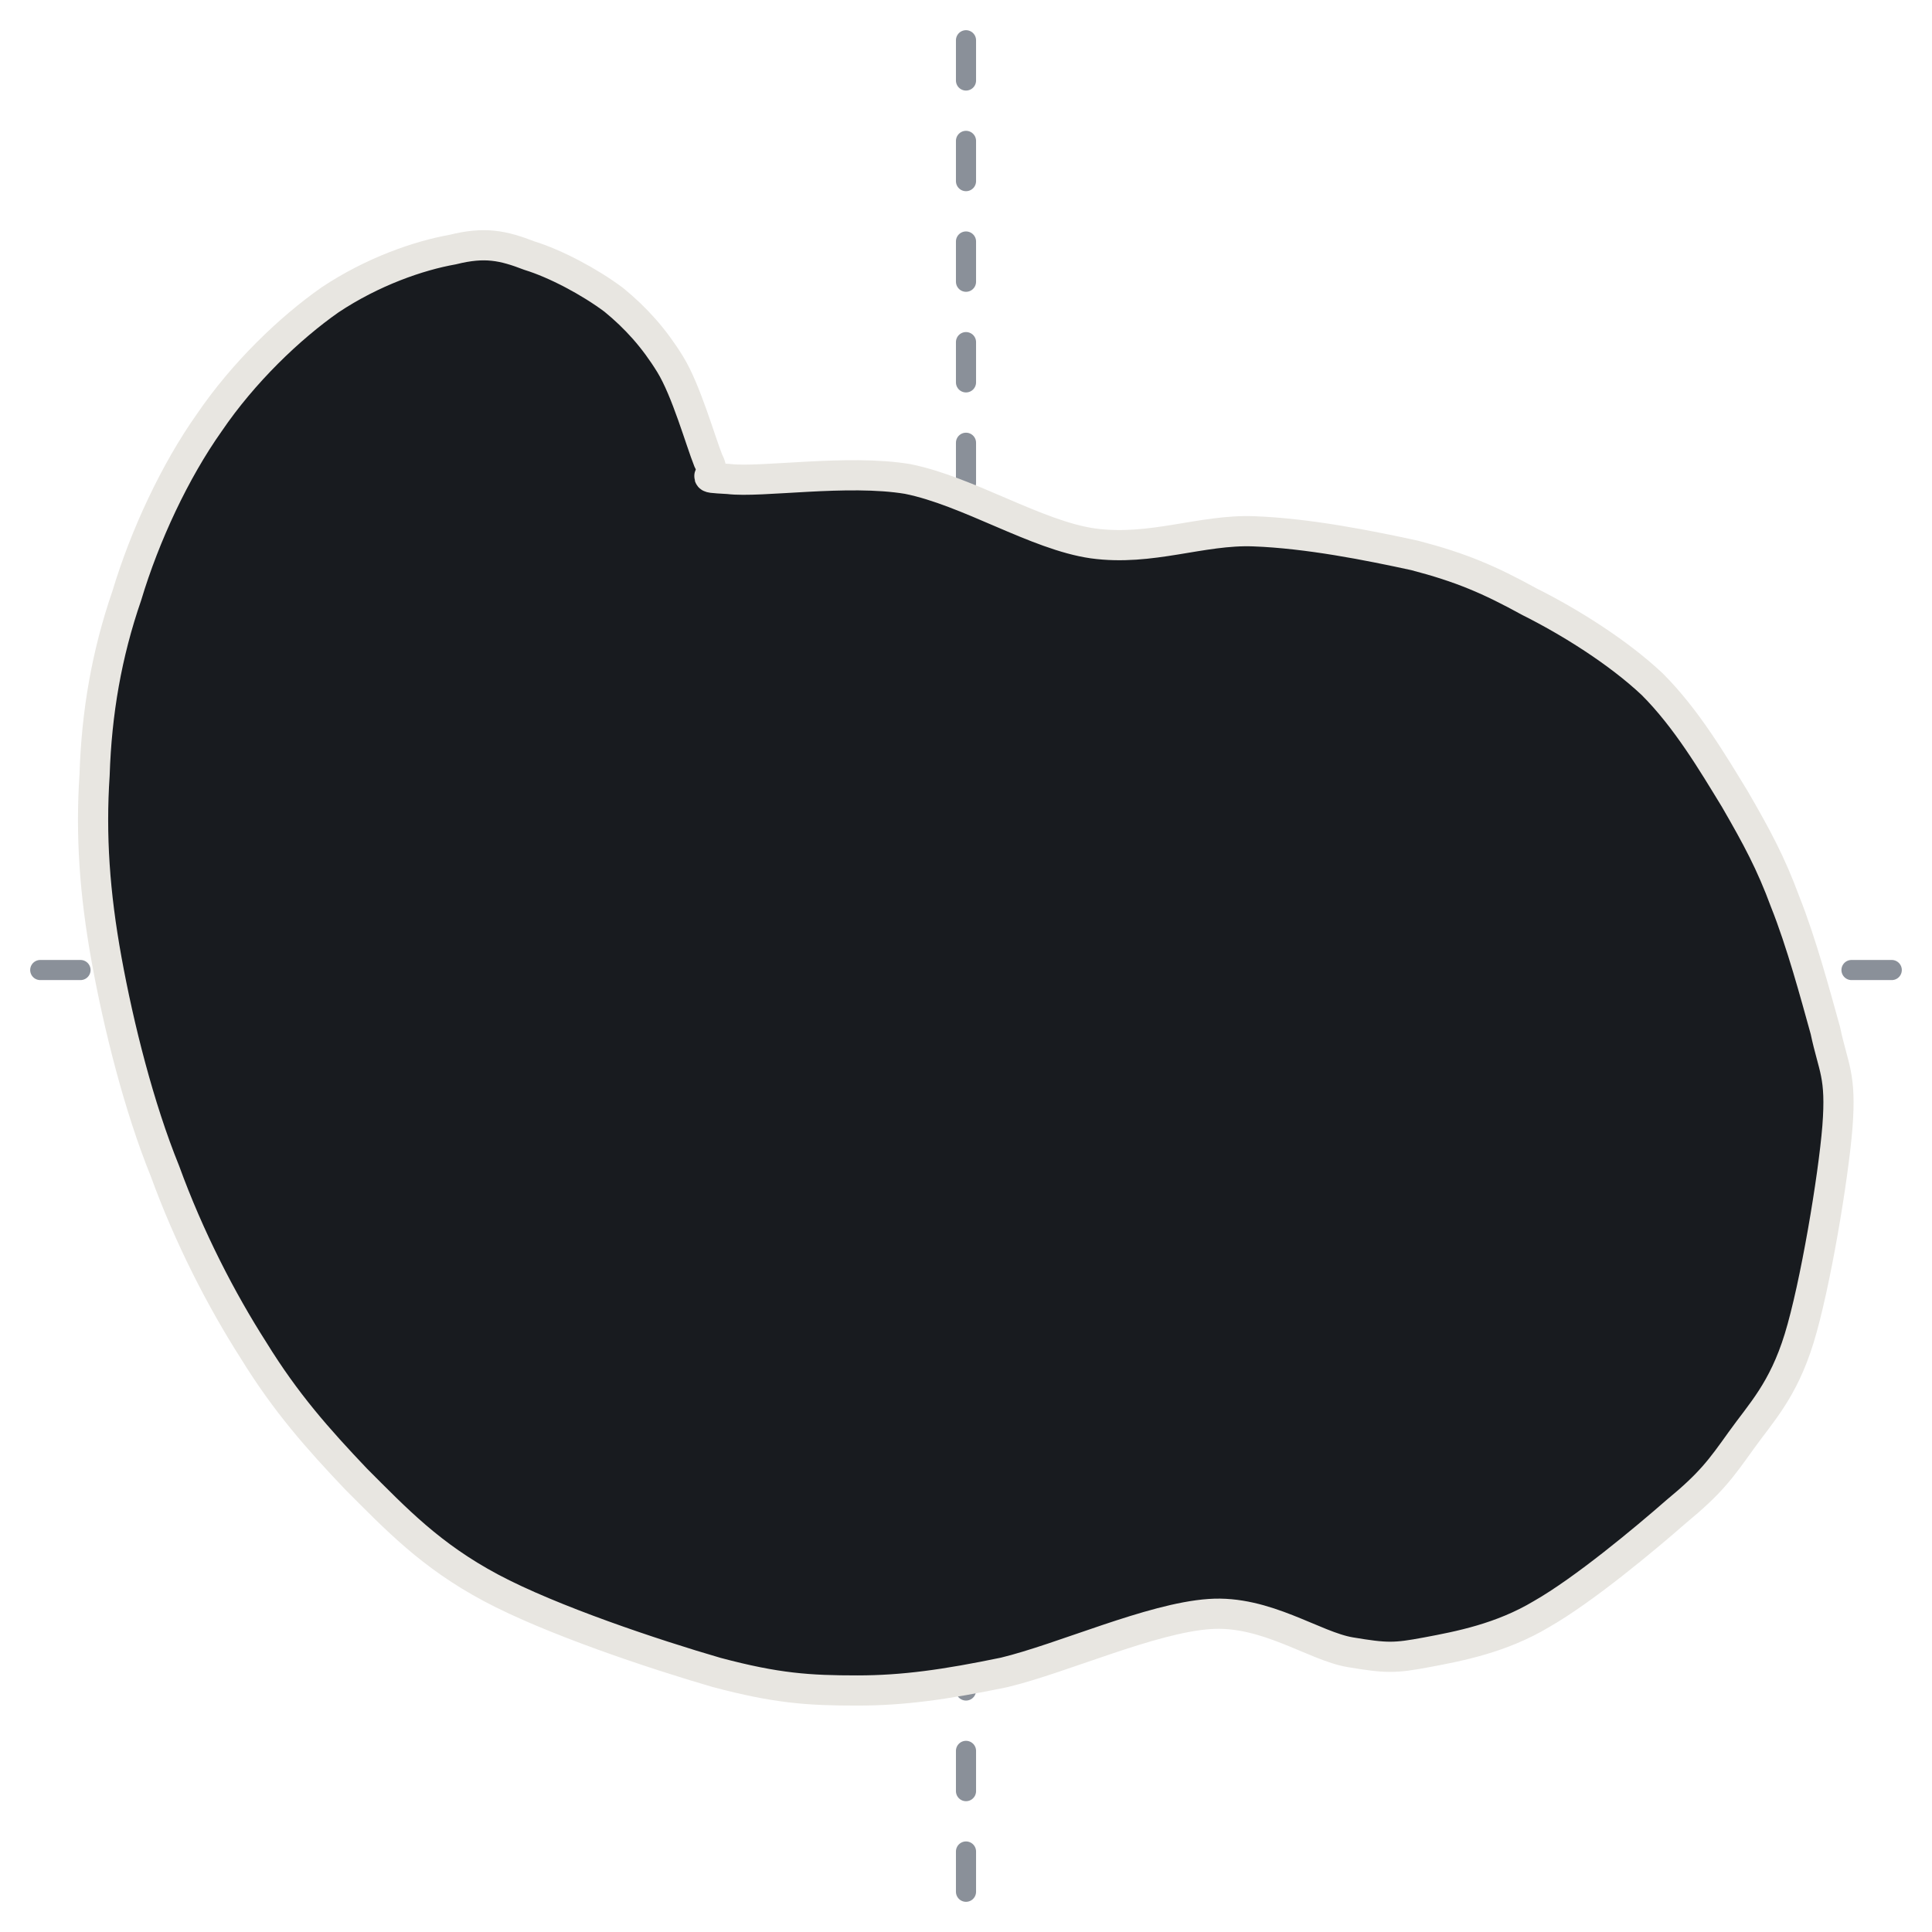
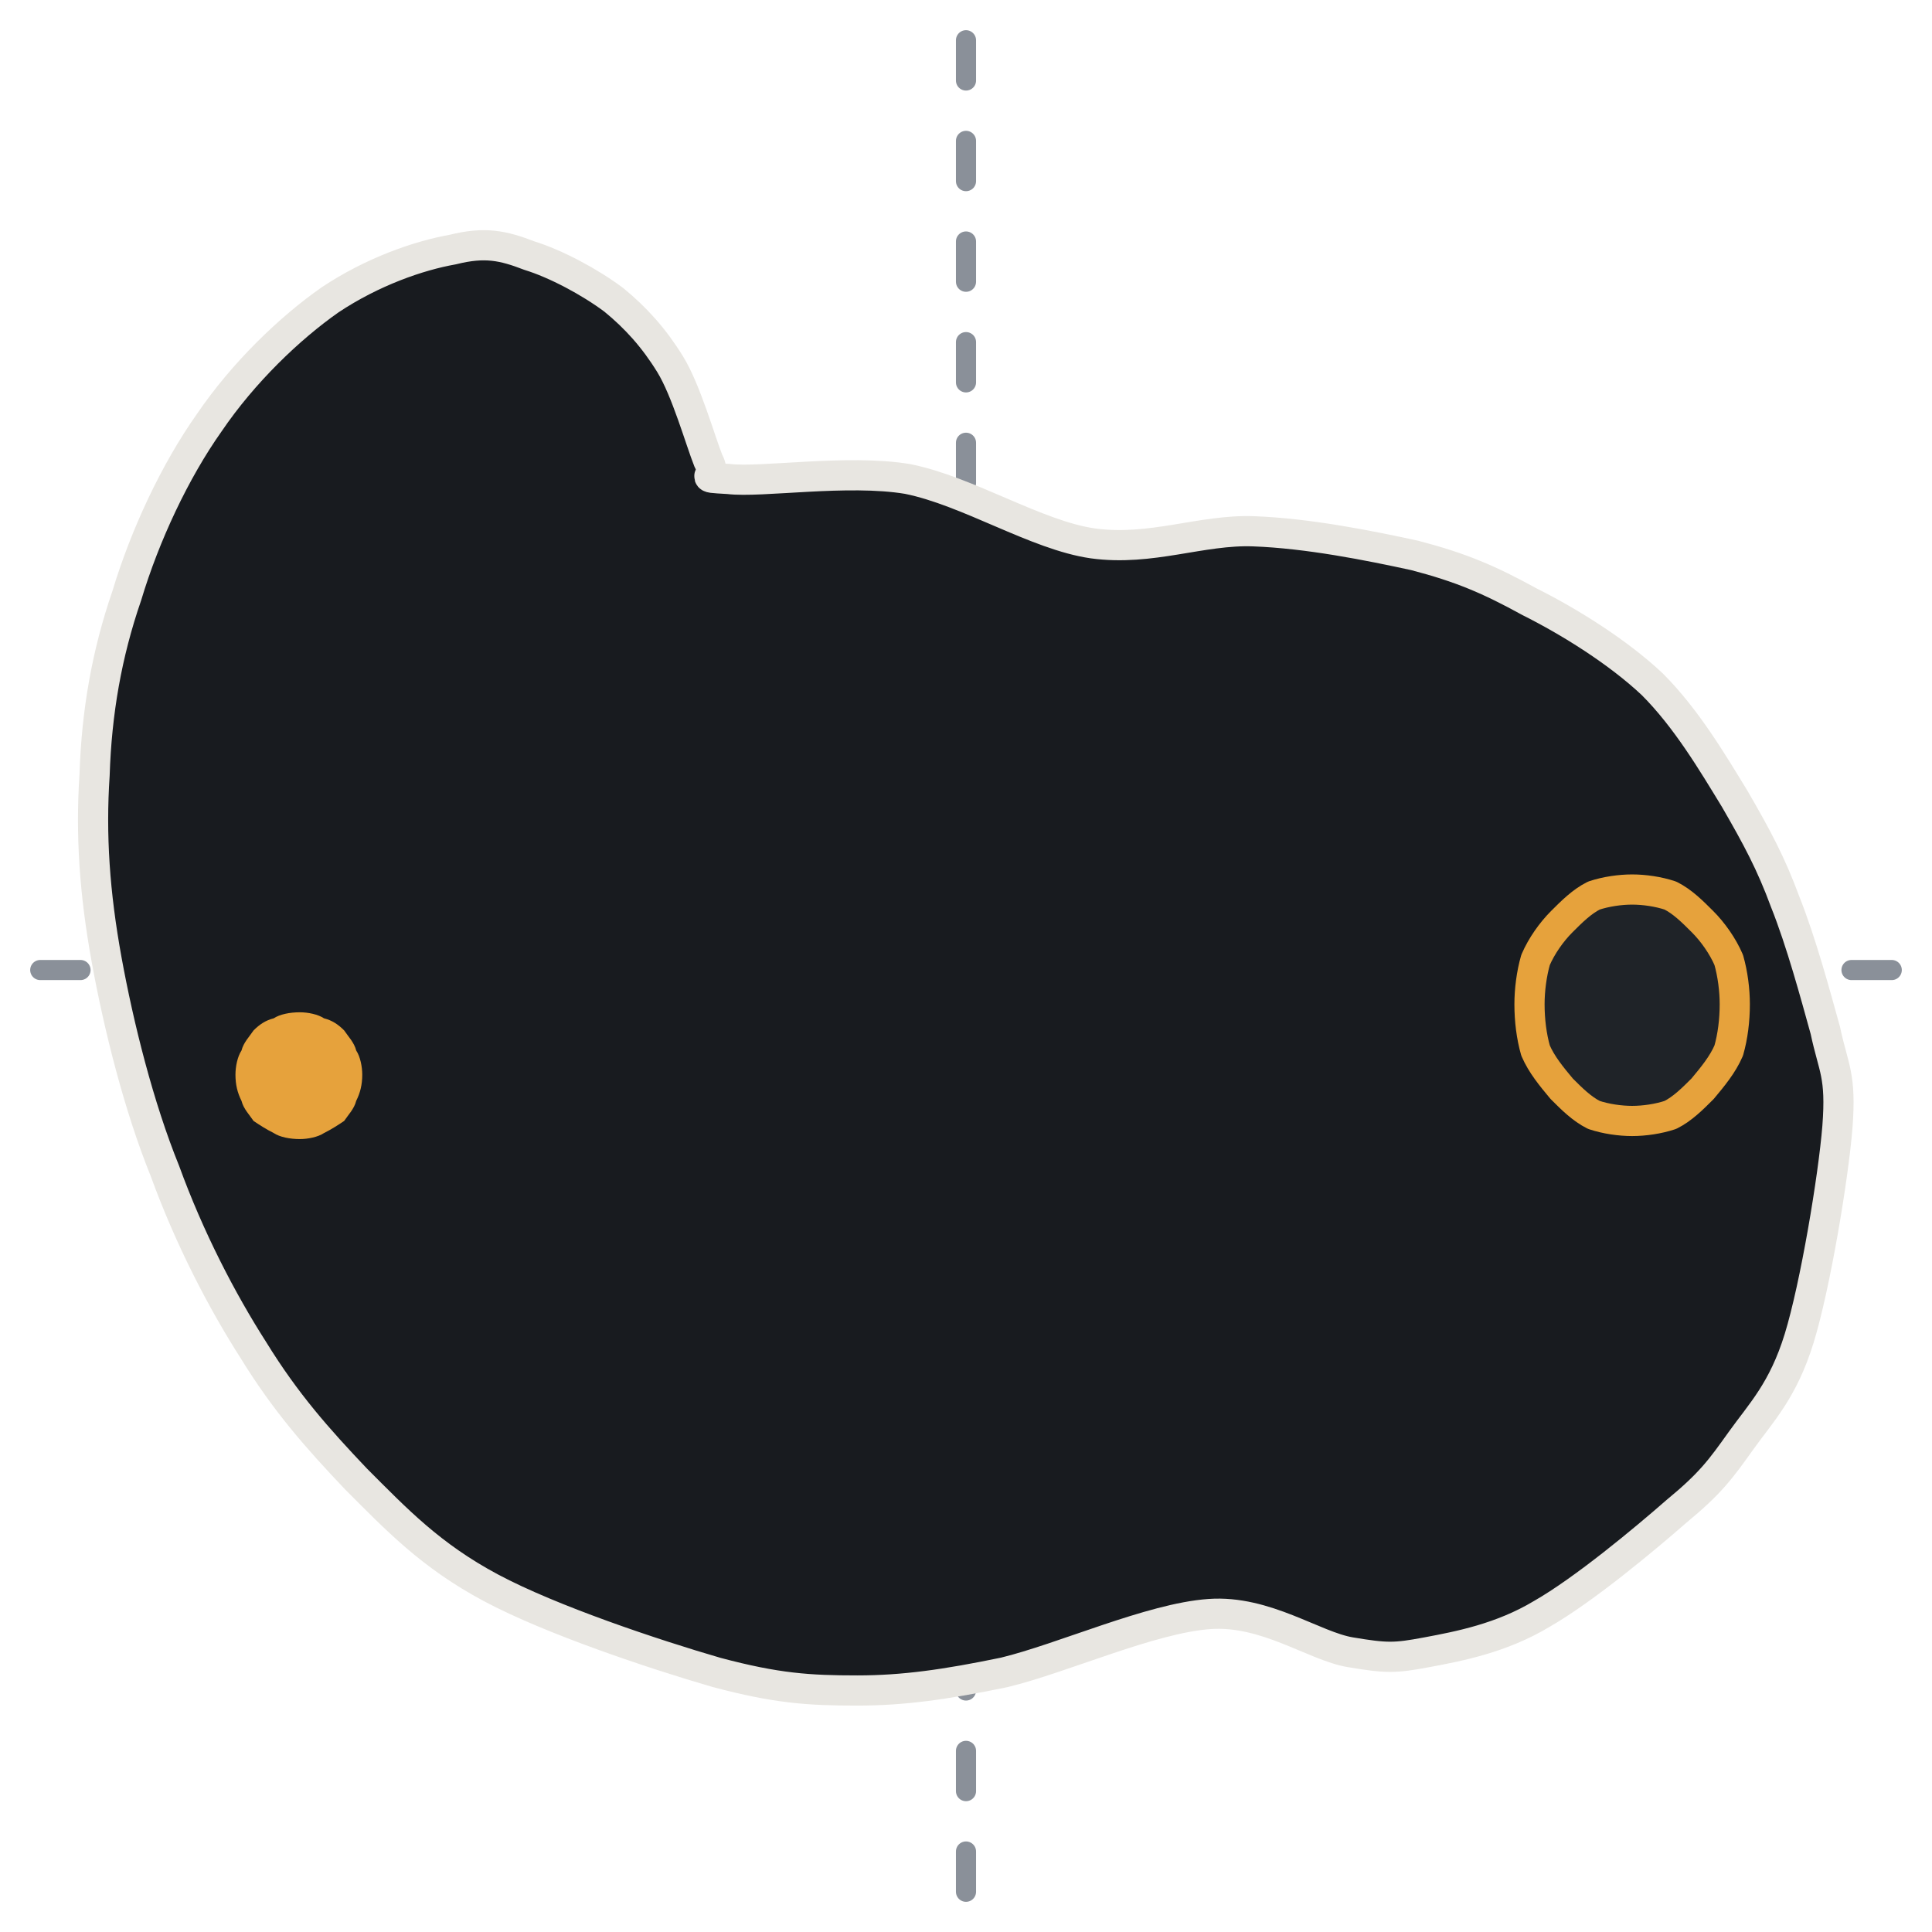
<svg xmlns="http://www.w3.org/2000/svg" viewBox="0 0 96 96" width="96" height="96" role="img" aria-label="Soundcore Sleep A20 left earbud">
  <path d="M48.0 2.0L48.0 4.0M48.0 7.0L48.0 9.0M48.0 12.0L48.0 14.0M48.0 17.0L48.0 19.0M48.0 22.0L48.0 24.0M48.0 27.0L48.0 29.0M48.0 32.0L48.0 34.0M48.0 37.0L48.0 39.0M48.0 42.0L48.0 44.0M48.0 47.0L48.0 49.0M48.0 52.0L48.0 54.0M48.0 57.0L48.0 59.0M48.0 62.0L48.0 64.0M48.0 67.0L48.0 69.0M48.0 72.0L48.0 74.0M48.0 77.0L48.0 79.0M48.0 82.0L48.0 84.0M48.0 87.0L48.0 89.0M48.0 92.0L48.0 94.0M2.0 48.2L4.0 48.2M7.0 48.2L9.0 48.2M12.0 48.2L14.0 48.2M17.0 48.2L19.0 48.2M22.0 48.2L24.0 48.2M27.0 48.2L29.0 48.2M32.0 48.2L34.0 48.2M37.0 48.2L39.0 48.2M42.0 48.2L44.0 48.2M47.0 48.2L49.0 48.2M52.0 48.2L54.0 48.2M57.0 48.2L59.0 48.2M62.0 48.2L64.0 48.2M67.0 48.2L69.0 48.2M72.0 48.2L74.0 48.2M77.0 48.2L79.0 48.2M82.0 48.2L84.0 48.2M87.0 48.2L89.0 48.2M92.0 48.2L94.0 48.2" fill="none" stroke="#8A9099" stroke-width="1.0" stroke-linecap="round" stroke-linejoin="round" />
  <path d="M22.5 12.4C24.1 12.0 25.0 12.2 26.3 12.7C27.6 13.1 29.3 14.0 30.5 14.9C31.6 15.8 32.5 16.8 33.3 18.1C34.1 19.4 34.8 21.9 35.2 22.9C35.7 23.8 34.5 23.7 36.2 23.8C37.8 24.0 42.1 23.3 45.1 23.8C48.1 24.4 51.5 26.6 54.3 27.0C57.2 27.4 59.7 26.3 62.3 26.4C65.0 26.5 68.0 27.1 70.3 27.6C72.6 28.2 74.0 28.8 76.0 29.9C78.0 30.9 80.4 32.4 82.1 34.0C83.8 35.7 85.1 37.9 86.2 39.7C87.3 41.6 88.0 42.9 88.7 44.8C89.5 46.8 90.2 49.4 90.7 51.2C91.1 53.1 91.5 53.4 91.3 56.0C91.1 58.5 90.2 63.9 89.4 66.5C88.6 69.1 87.5 70.2 86.5 71.6C85.5 73.0 85.0 73.7 83.3 75.1C81.7 76.5 78.7 79.0 76.6 80.2C74.6 81.4 72.5 81.8 70.9 82.1C69.3 82.4 68.9 82.4 67.1 82.1C65.3 81.8 62.9 80.0 60.1 80.2C57.2 80.4 52.8 82.4 49.9 83.1C47.0 83.7 44.9 84.0 42.6 84.0C40.2 84.0 38.6 83.9 35.6 83.1C32.5 82.2 27.4 80.5 24.4 78.9C21.4 77.3 19.7 75.5 17.7 73.5C15.8 71.5 14.2 69.7 12.6 67.1C11.0 64.6 9.4 61.5 8.2 58.2C6.9 55.0 5.9 51.0 5.3 47.7C4.7 44.4 4.5 41.5 4.7 38.5C4.8 35.4 5.3 32.5 6.3 29.6C7.2 26.6 8.7 23.4 10.4 21.0C12.1 18.5 14.4 16.3 16.4 14.9C18.5 13.5 20.8 12.7 22.5 12.4Z" fill="#181B1F" stroke="#E8E6E1" stroke-width="1.5" stroke-linecap="round" stroke-linejoin="round" />
+   <path d="M18.0 53.4C18.0 53.9 17.9 54.3 17.7 54.7C17.6 55.1 17.3 55.4 17.1 55.7C16.8 55.9 16.5 56.1 16.1 56.3C15.8 56.5 15.3 56.6 14.9 56.6C14.4 56.6 13.9 56.5 13.6 56.3C13.2 56.1 12.9 55.9 12.6 55.7C12.4 55.4 12.1 55.1 12.0 54.7C11.8 54.3 11.7 53.9 11.7 53.4C11.7 53.0 11.8 52.5 12.0 52.2C12.1 51.8 12.4 51.5 12.6 51.2C12.9 50.9 13.2 50.7 13.6 50.6C13.9 50.4 14.4 50.3 14.9 50.3C15.3 50.3 15.8 50.4 16.1 50.6C16.5 50.7 16.8 50.9 17.1 51.2C17.3 51.5 17.6 51.8 17.7 52.2C17.9 52.5 18.0 53.0 18.0 53.4Z" fill="#E6A23C" />
+   <path d="M86.2 49.9C86.2 50.7 86.1 51.5 85.9 52.2C85.6 52.9 85.1 53.5 84.6 54.1C84.1 54.6 83.6 55.1 83.0 55.4C82.4 55.6 81.7 55.7 81.1 55.7C80.5 55.7 79.8 55.6 79.2 55.4C78.6 55.1 78.1 54.6 77.6 54.1C77.1 53.5 76.6 52.9 76.3 52.2C76.1 51.5 76.0 50.7 76.0 49.9C76.0 49.2 76.1 48.4 76.3 47.7C76.6 47.0 77.1 46.3 77.6 45.8C78.1 45.3 78.6 44.8 79.2 44.5C79.8 44.3 80.5 44.2 81.1 44.2C81.7 44.2 82.4 44.3 83.0 44.5C83.6 44.8 84.1 45.3 84.6 45.8C85.1 46.3 85.6 47.0 85.9 47.7C86.1 48.4 86.2 49.2 86.2 49.9Z" fill="#1F2328" stroke="#E6A23C" stroke-width="1.5" stroke-linecap="round" stroke-linejoin="round" />
</svg>
